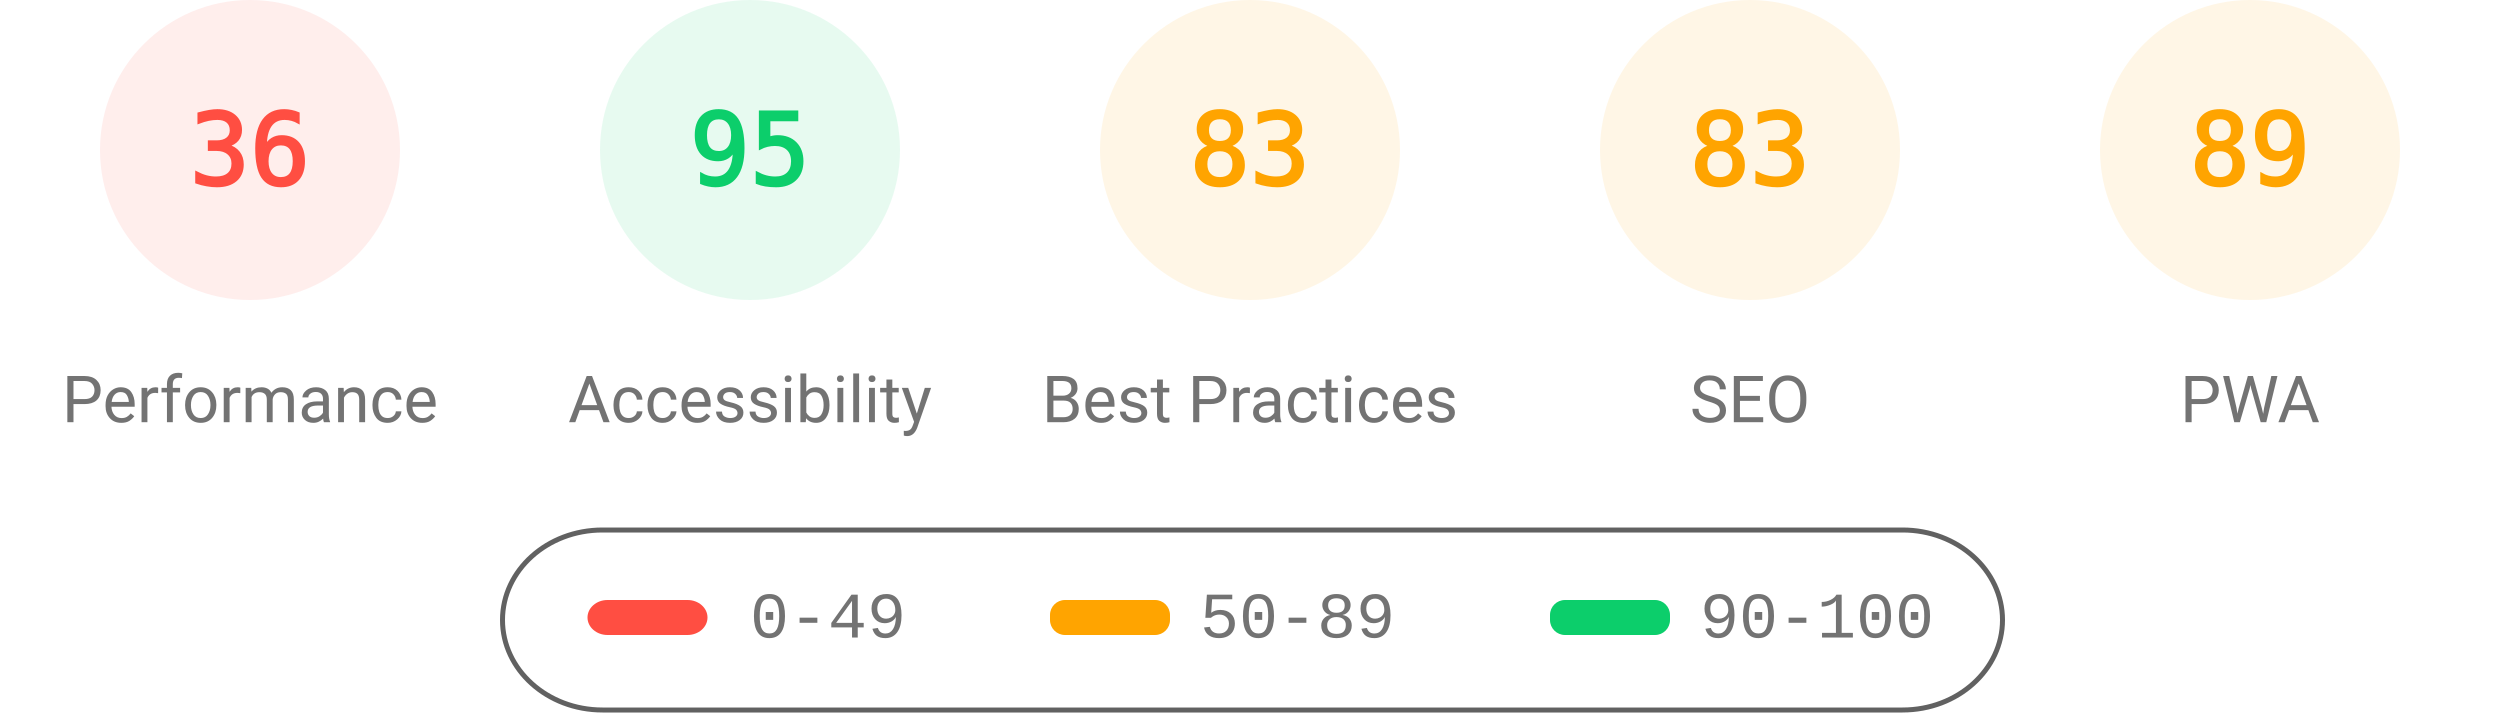
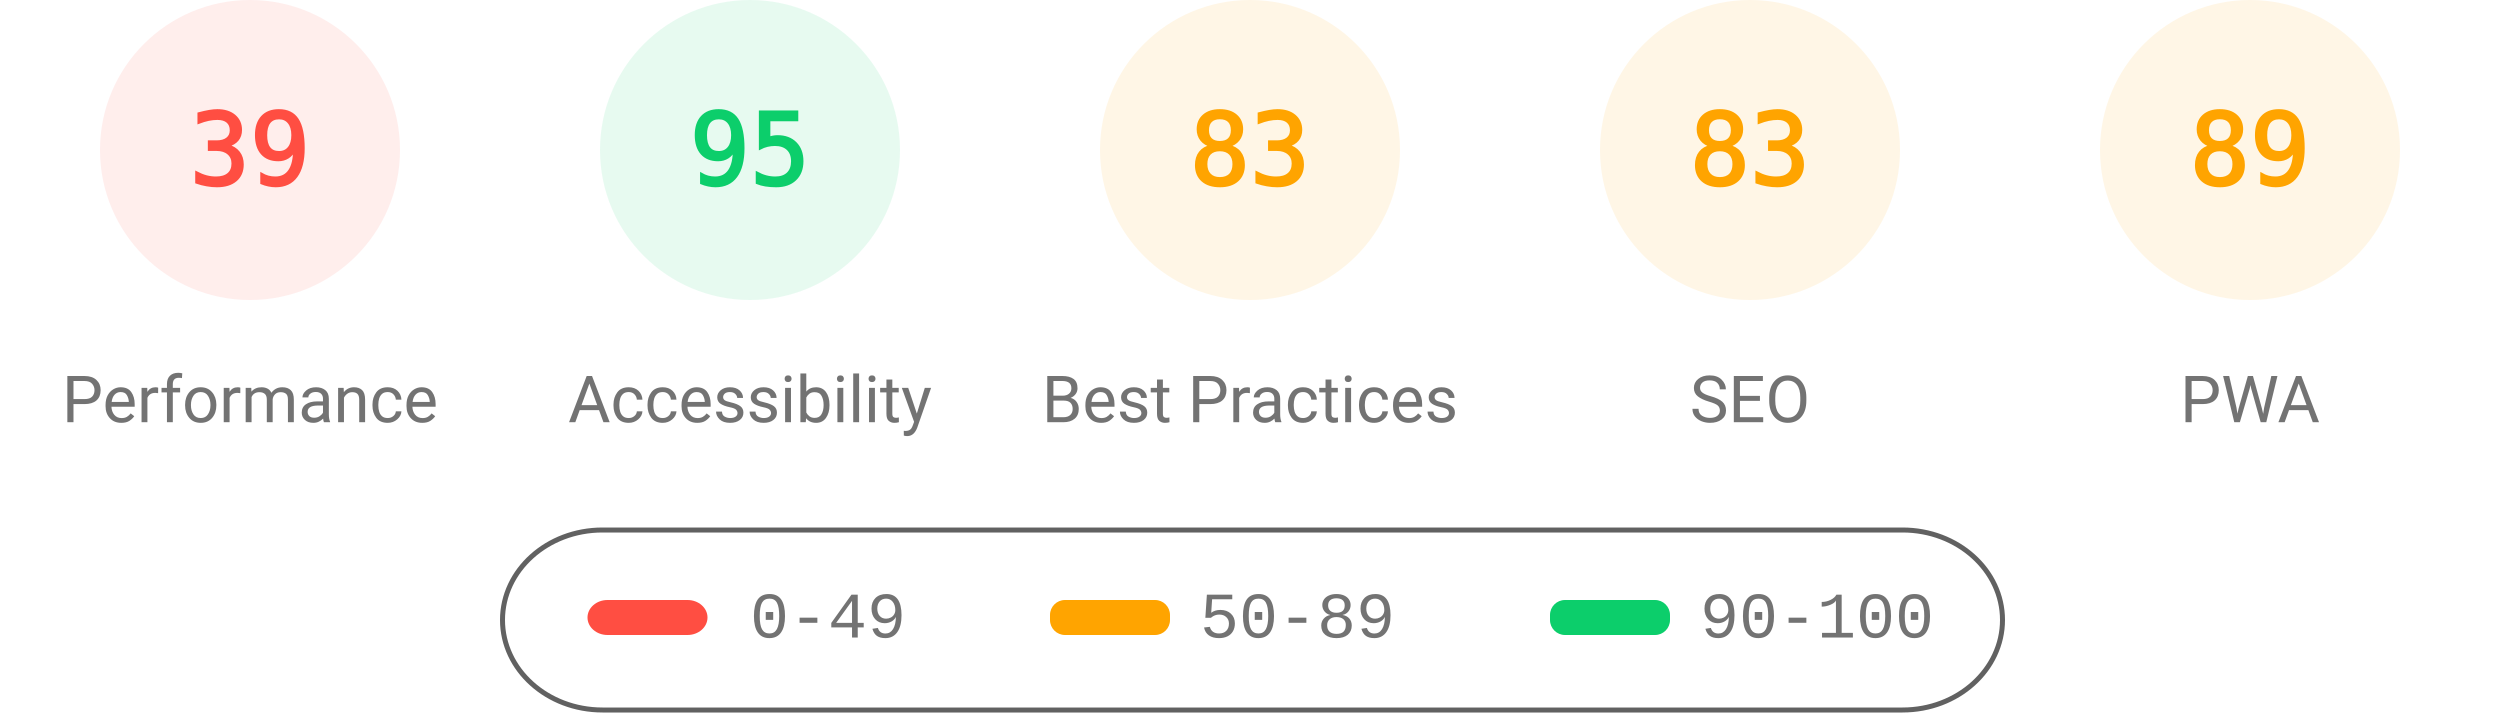
<svg xmlns="http://www.w3.org/2000/svg" fill="none" width="1000" height="285">
  <style>.gauge-base{opacity:.1}.gauge-arc{fill:none;animation-delay:250ms;stroke-linecap:round;transform:rotate(-90deg);transform-origin:100px 60px;animation:load-gauge 1s ease forwards}.guage-text{font-size:40px;font-family:monospace;text-align:center}.guage-red{color:#ff4e42;fill:#ff4e42;stroke:#ff4e42}.guage-orange{color:#ffa400;fill:#ffa400;stroke:#ffa400}.guage-green{color:#0cce6b;fill:#0cce6b;stroke:#0cce6b}.guage-undefined{color:#5c5c5c;fill:#5c5c5c;stroke:#5c5c5c}.guage-title{color:#737373;fill:#737373;stroke:none;font-size:26px;line-height:26px;font-family:Roboto,Halvetica,Arial,sans-serif}@keyframes load-gauge{from{stroke-dasharray:0 352.858}}</style>
  <svg class="guage-div guage-perf guage-red" viewBox="0 0 200 200" width="200" height="200">
    <circle class="gauge-base" r="56" cx="100" cy="60" stroke-width="8" />
-     <circle class="gauge-arc guage-arc-1" r="56" cx="100" cy="60" stroke-width="8" style="stroke-dasharray:126.669,351.858" />
-     <text class="guage-text" x="100" y="60" alignment-baseline="central" dominant-baseline="central" text-anchor="middle">36</text>
+     <circle class="gauge-arc guage-arc-1" r="56" cx="100" cy="60" stroke-width="8" style="stroke-dasharray:137.225,351.858" />
+     <text class="guage-text" x="100" y="60" alignment-baseline="central" dominant-baseline="central" text-anchor="middle">39</text>
    <text class="guage-title" x="100" y="160" alignment-baseline="central" dominant-baseline="central" text-anchor="middle">Performance</text>
  </svg>
  <svg class="guage-div guage-acc guage-green" viewBox="0 0 200 200" width="200" height="200" x="200">
    <circle class="gauge-base" r="56" cx="100" cy="60" stroke-width="8" />
    <circle class="gauge-arc guage-arc-2" r="56" cx="100" cy="60" stroke-width="8" style="stroke-dasharray:334.265,351.858" />
    <text class="guage-text" x="100" y="60" alignment-baseline="central" dominant-baseline="central" text-anchor="middle">95</text>
    <text class="guage-title" x="100" y="160" alignment-baseline="central" dominant-baseline="central" text-anchor="middle">Accessibility</text>
  </svg>
  <svg class="guage-div guage-best guage-orange" viewBox="0 0 200 200" width="200" height="200" x="400">
    <circle class="gauge-base" r="56" cx="100" cy="60" stroke-width="8" />
    <circle class="gauge-arc guage-arc-3" r="56" cx="100" cy="60" stroke-width="8" style="stroke-dasharray:292.042,351.858" />
    <text class="guage-text" x="100" y="60" alignment-baseline="central" dominant-baseline="central" text-anchor="middle">83</text>
    <text class="guage-title" x="100" y="160" alignment-baseline="central" dominant-baseline="central" text-anchor="middle">Best Practices</text>
  </svg>
  <svg class="guage-div guage-seo guage-orange" viewBox="0 0 200 200" width="200" height="200" x="600">
    <circle class="gauge-base" r="56" cx="100" cy="60" stroke-width="8" />
    <circle class="gauge-arc guage-arc-4" r="56" cx="100" cy="60" stroke-width="8" style="stroke-dasharray:292.042,351.858" />
    <text class="guage-text" x="100" y="60" alignment-baseline="central" dominant-baseline="central" text-anchor="middle">83</text>
    <text class="guage-title" x="100" y="160" alignment-baseline="central" dominant-baseline="central" text-anchor="middle">SEO</text>
  </svg>
  <svg class="guage-div guage-pwa guage-orange" viewBox="0 0 200 200" width="200" height="200" x="800">
    <circle class="gauge-base" r="56" cx="100" cy="60" stroke-width="8" />
    <circle class="gauge-arc guage-arc-4" r="56" cx="100" cy="60" stroke-width="8" style="stroke-dasharray:313.154,351.858" />
    <text class="guage-text" x="100" y="60" alignment-baseline="central" dominant-baseline="central" text-anchor="middle">89</text>
    <text class="guage-title" x="100" y="160" alignment-baseline="central" dominant-baseline="central" text-anchor="middle">PWA</text>
  </svg>
  <svg width="604" height="76" x="200" y="210">
    <path fill="none" id="canvas_background" d="M-1-1h604v80H-1z" />
    <rect fill-opacity="0" stroke="#616161" stroke-width="2" rx="40" id="svg_2" height="72" width="600" y="2" x="1" fill="#000" />
    <rect stroke="#000" rx="8" id="svg_3" height="14" width="48" y="30" x="35" stroke-opacity="null" stroke-width="0" fill="#ff4e42" />
    <rect stroke="#000" rx="6" id="svg_4" height="14" width="48" y="30" x="220" stroke-opacity="null" stroke-width="0" fill="#ffa400" />
    <rect stroke="#000" rx="6" id="svg_5" height="14" width="48" y="30" x="420" stroke-opacity="null" stroke-width="0" fill="#0cce6b" />
    <text xml:space="preserve" text-anchor="start" font-family="'Courier New', Courier, monospace" font-size="26" id="svg_6" y="45" x="100" stroke-opacity="null" stroke-width="0" stroke="#000" fill="#737373">0-49</text>
    <text xml:space="preserve" text-anchor="start" font-family="'Courier New', Courier, monospace" font-size="26" id="svg_7" y="45" x="280" stroke-opacity="null" stroke-width="0" stroke="#000" fill="#737373">50-89</text>
    <text xml:space="preserve" text-anchor="start" font-family="'Courier New', Courier, monospace" font-size="26" id="svg_8" y="45" x="480" stroke-opacity="null" stroke-width="0" stroke="#000" fill="#737373">90-100</text>
  </svg>
</svg>
